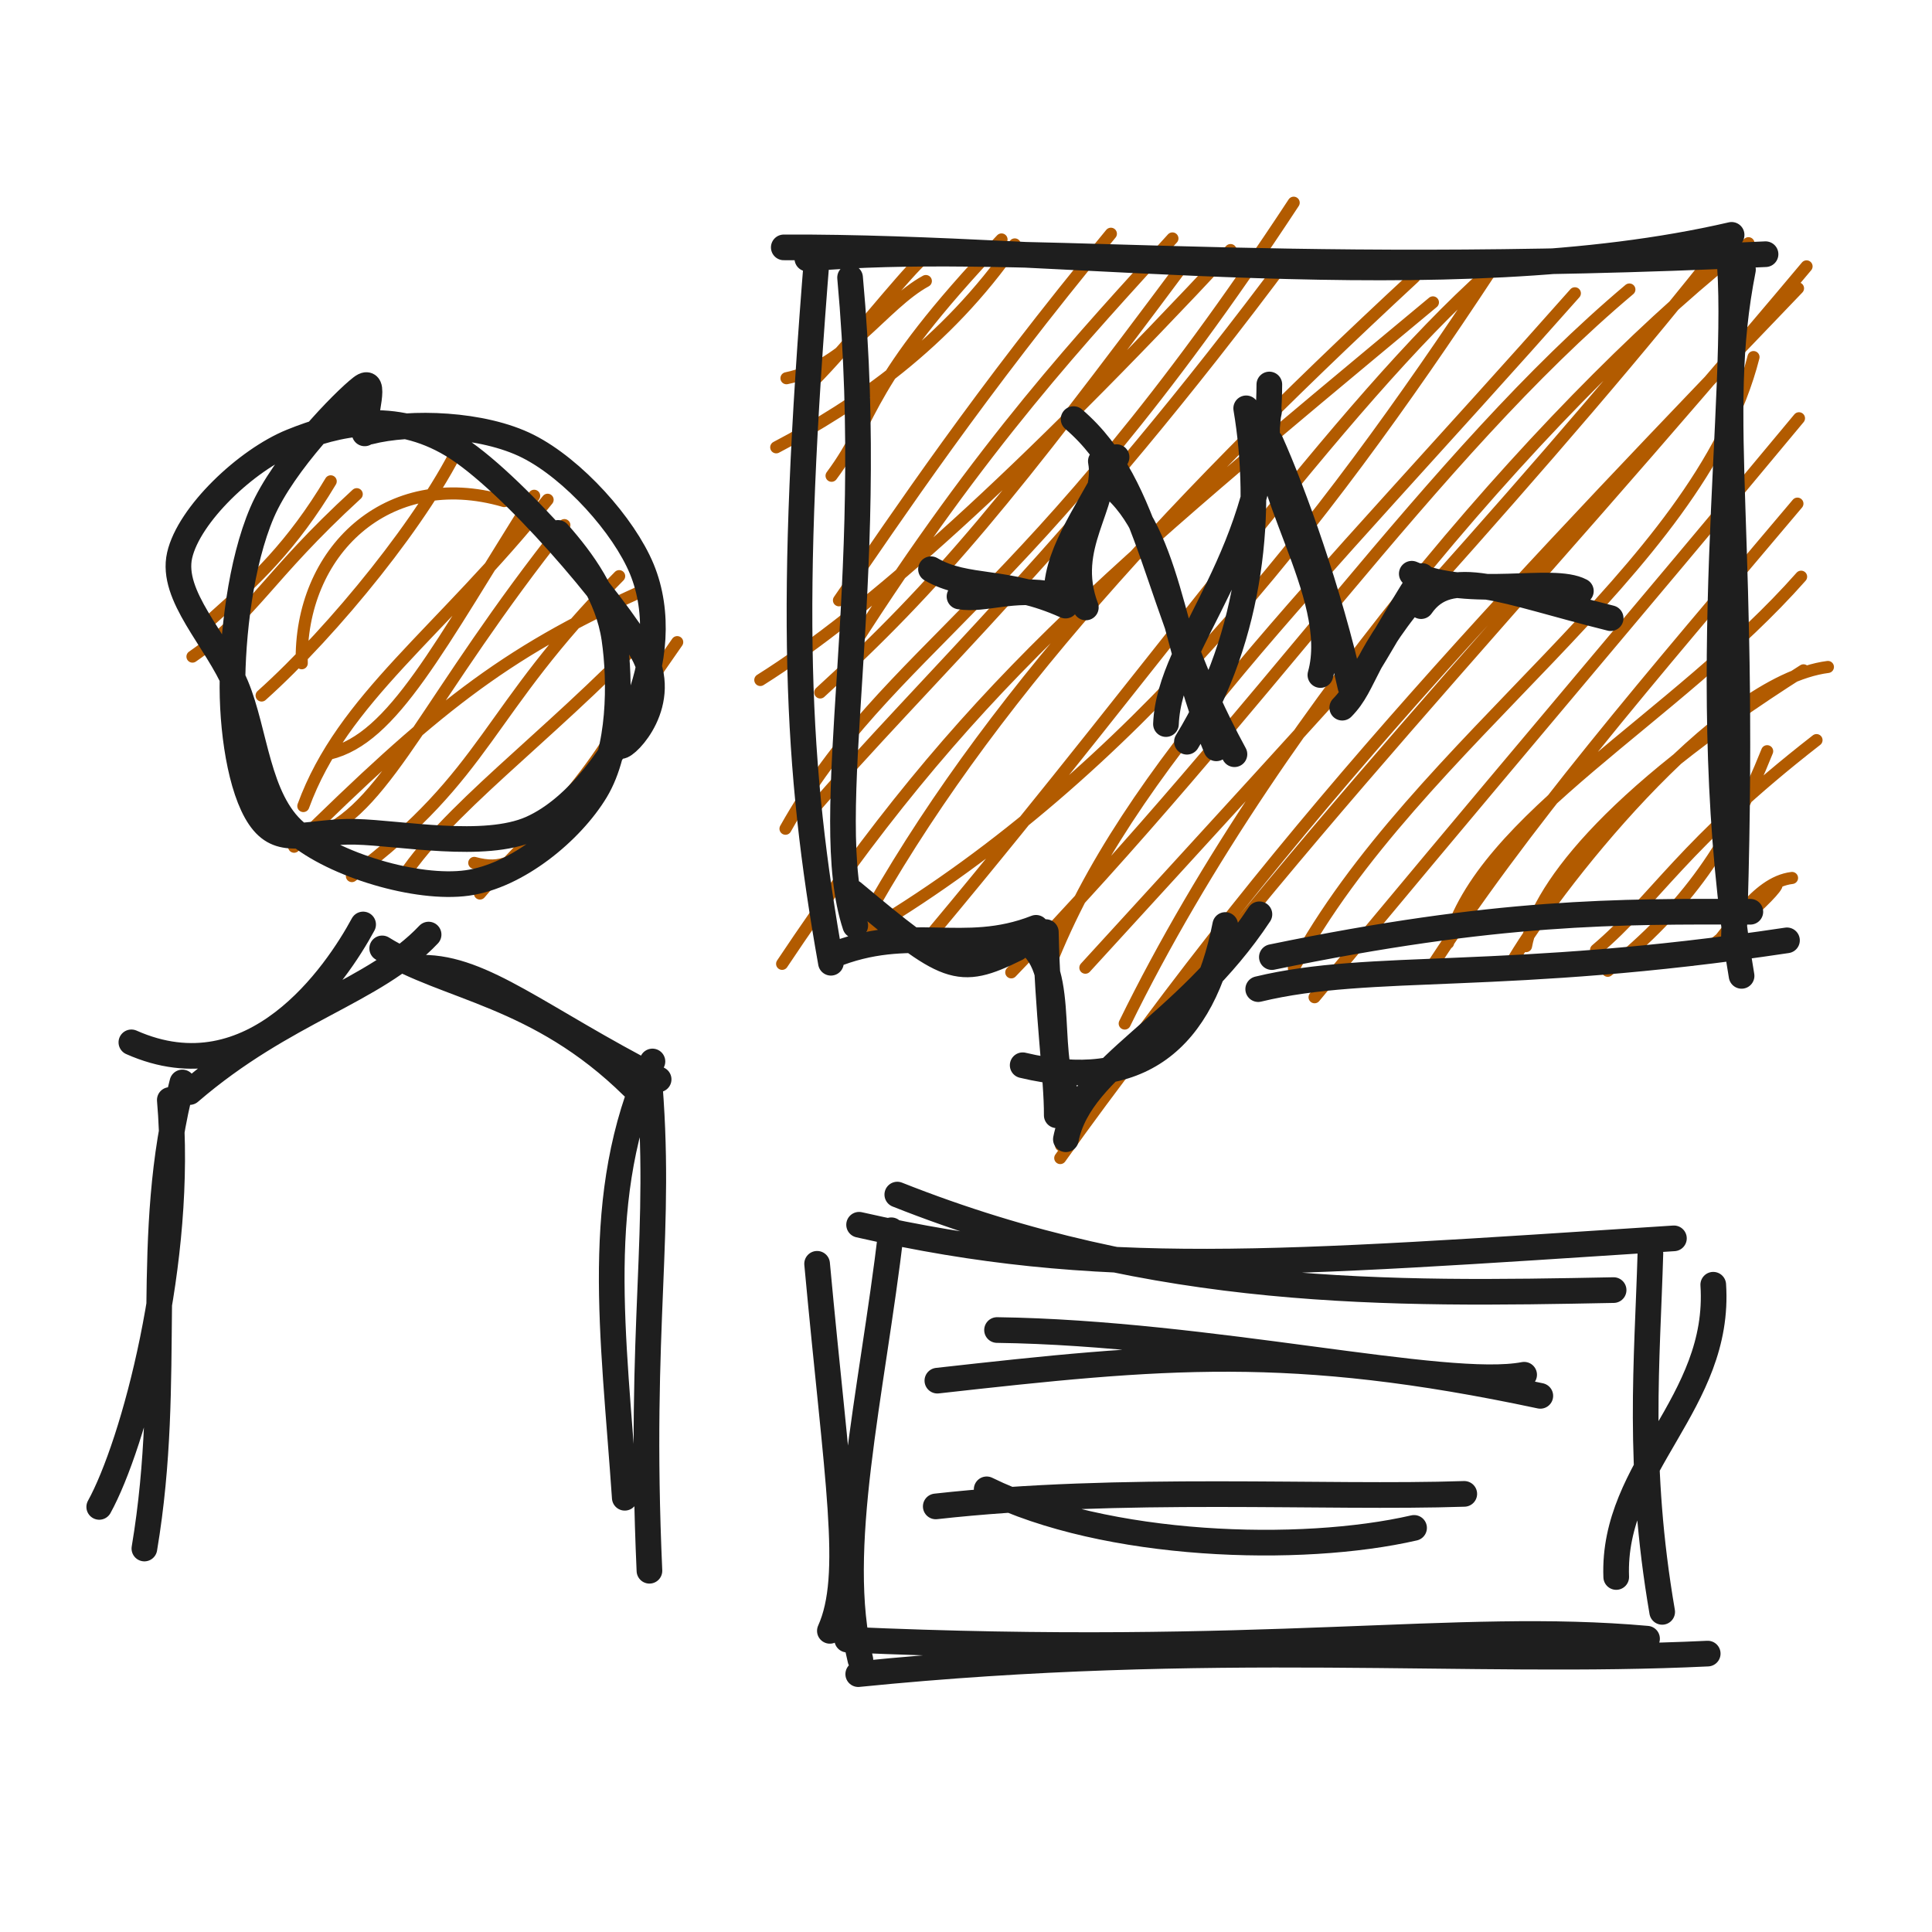
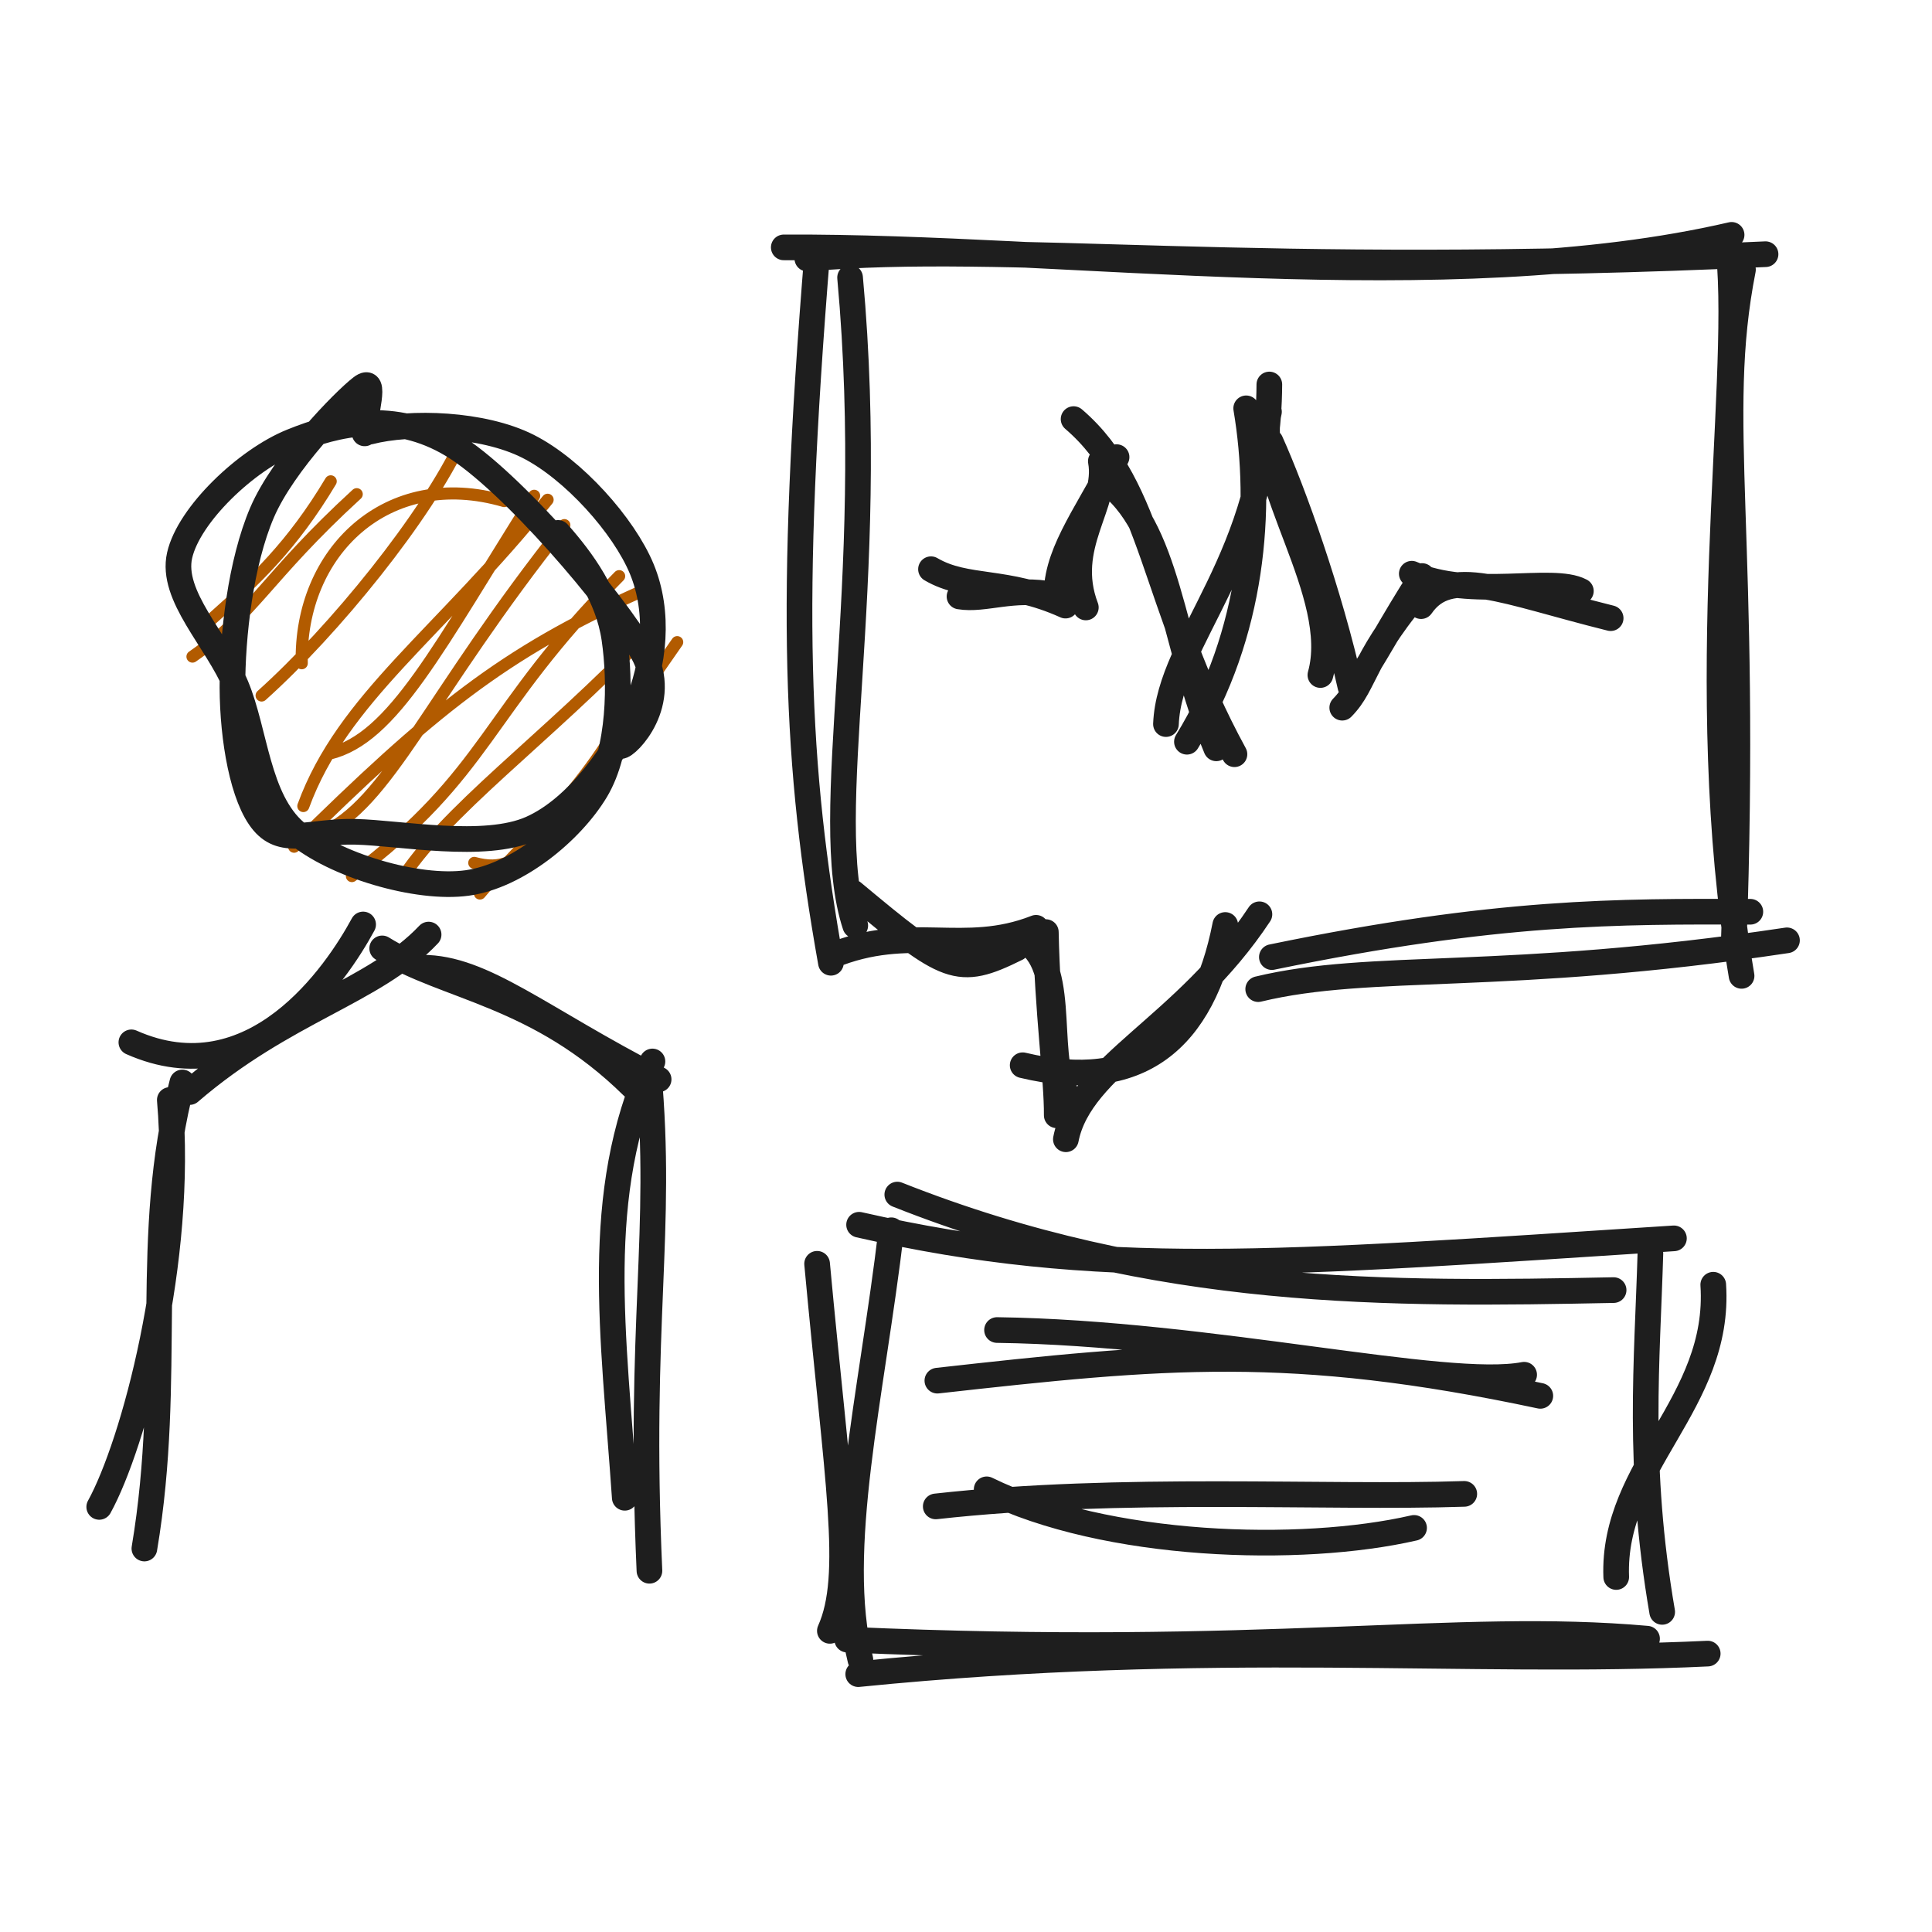
<svg xmlns="http://www.w3.org/2000/svg" width="128" height="128" viewBox="0 0 128 128" role="img">
  <path d="M11.872 36.821 C11.872 36.821, 11.872 36.821, 11.872 36.821 M11.872 36.821 C11.872 36.821, 11.872 36.821, 11.872 36.821 M12.751 43.502 C16.835 40.678, 17.646 38.229, 23.635 32.741 M14.048 40.996 C16.893 38.459, 19.345 36.18, 21.911 31.889 M19.992 43.942 C19.813 36.584, 25.642 30.935, 33.403 33.197 M17.332 46.08 C22.151 41.76, 28.276 34.206, 30.611 29.151 M21.824 49.931 C26.052 48.914, 29.006 42.956, 35.39 32.846 M20.096 53.403 C22.706 46.252, 29.122 41.998, 36.281 33.11 M19.485 56.098 C28.592 47.129, 33.318 43.276, 42.443 39.2 M21.211 55.23 C25.725 53.358, 28.349 46.149, 37.39 34.79 M23.314 58.043 C32.518 51.112, 32.019 47.256, 41.022 38.171 M26.454 58.489 C29.429 53.715, 36.095 49.06, 42.887 41.968 M31.421 57.168 C34.963 58.136, 35.952 55.291, 44.867 42.543 M31.797 59.199 C34.841 55.541, 39.578 51.884, 42.986 44.173" stroke="#b25b00" stroke-width="0.8" fill="none" stroke-linecap="round" stroke-linejoin="round" />
  <path d="M36.97 35.306 C38.598 37.151, 40.286 39.464, 40.703 42.31 C41.12 45.156, 41.096 49.685, 39.471 52.383 C37.845 55.081, 34.264 58.039, 30.952 58.499 C27.639 58.959, 22.147 57.321, 19.594 55.144 C17.042 52.967, 16.921 48.498, 15.639 45.438 C14.357 42.378, 11.287 39.483, 11.902 36.786 C12.517 34.089, 16.319 30.476, 19.329 29.257 C22.34 28.039, 26.09 27.149, 29.965 29.476 C33.841 31.803, 40.721 39.892, 42.58 43.218 C44.439 46.543, 41.533 49.487, 41.117 49.429 M24.493 28.598 C27.173 27.907, 31.977 28.052, 34.981 29.568 C37.986 31.085, 41.326 34.814, 42.52 37.697 C43.713 40.581, 43.364 44.002, 42.142 46.869 C40.921 49.737, 38.29 53.527, 35.192 54.9 C32.093 56.274, 26.51 55.18, 23.552 55.109 C20.595 55.039, 18.806 56.068, 17.447 54.477 C16.089 52.886, 15.414 48.984, 15.4 45.563 C15.386 42.143, 15.942 37.269, 17.363 33.955 C18.785 30.64, 22.798 26.551, 23.931 25.677 C25.063 24.803, 24.082 27.594, 24.16 28.712" stroke="#1e1e1e" stroke-width="1.7" fill="none" stroke-linecap="round" stroke-linejoin="round" />
  <path d="M6.574 99.836 C8.846 95.715, 12.173 83.484, 11.25 72.877 M9.566 102.594 C11.493 91.119, 9.409 81.935, 12.082 71.716 M8.704 69.058 C16.792 72.65, 22.29 64.52, 24.058 61.249 M12.565 72.351 C18.868 66.923, 24.777 65.74, 28.396 61.918 M27.981 64.113 C32.008 64.104, 35.775 67.474, 43.636 71.51 M25.321 62.834 C29.558 65.479, 35.663 65.817, 41.923 71.984 M43.226 70.325 C39.23 79.174, 40.647 88.327, 41.393 99.231 M42.967 70.961 C43.936 81.694, 42.288 87.558, 43.027 104.067" stroke="#1e1e1e" stroke-width="1.7" fill="none" stroke-linecap="round" stroke-linejoin="round" />
-   <path d="M54.264 16.696 C54.264 16.696, 54.264 16.696, 54.264 16.696 M54.264 16.696 C54.264 16.696, 54.264 16.696, 54.264 16.696 M52.106 25.059 C56.05 24.261, 58.544 20.139, 61.34 18.619 M53.839 25.311 C56.382 22.74, 59.628 18.546, 61.017 17.247 M51.427 29.636 C56.738 26.852, 62.677 22.768, 67.232 16.193 M55.093 31.521 C58.084 27.497, 57.149 25.545, 66.354 15.864 M56.476 42.869 C65.158 29.262, 71.87 22.192, 77.676 15.797 M55.583 39.772 C59.517 34.087, 64.804 26.125, 73.599 15.486 M50.372 45.051 C57.461 40.597, 67.523 31.584, 81.527 16.567 M54.342 45.877 C62.213 38.696, 66.944 32.931, 78.67 17.187 M52.041 54.906 C58.85 42.82, 68.062 40.296, 85.71 13.43 M53.556 53.995 C61.341 44.913, 71.229 36.026, 85.454 16.881 M51.817 63.857 C63.959 45.649, 73.026 38.258, 94.935 20.033 M56.392 62.658 C64.151 48.021, 76.374 34.42, 93.699 18.368 M57.75 61.519 C74.862 51.236, 87.428 35.147, 98.721 18.005 M61.816 61.762 C77.052 43.537, 88.769 26.837, 98.542 18.107 M69.517 64.053 C74.785 50.654, 86.4 39.696, 104.339 19.431 M66.999 64.421 C83.614 47.231, 94.886 30.175, 107.951 19.18 M74.515 67.813 C84.855 46.67, 103.981 25.217, 115.841 16.113 M71.908 64.113 C86.589 48.045, 103.687 29.567, 114.25 16.063 M70.298 75.888 C85.339 54.043, 101.623 37.367, 119.123 19.102 M70.244 76.724 C84.6 56.609, 100.532 40.509, 119.689 17.648 M85.722 64.127 C93.835 49.036, 112.533 37.958, 116.175 23.657 M87.093 66.07 C96.806 54.292, 108.98 40, 119.187 27.711 M95.94 62.473 C98.139 54.212, 110.979 47.66, 119.328 38.208 M94.413 64.735 C100.858 54.672, 109.483 44.753, 119.084 33.367 M99.971 64.078 C102.799 59.045, 113.694 45.135, 121.104 44.188 M101.104 62.684 C101.769 59.128, 106.079 52.908, 119.487 44.411 M105.744 62.932 C109.731 59.555, 111.443 55.967, 120.349 49.034 M106.517 64.317 C111.81 60.064, 114.627 55.899, 117.079 49.769 M112.085 63.58 C113.151 63.067, 117.883 58.961, 117.717 58.561 M113.307 62.968 C114.559 61.765, 116.272 58.459, 118.727 58.167" stroke="#b25b00" stroke-width="0.8" fill="none" stroke-linecap="round" stroke-linejoin="round" />
  <path d="M51.927 16.39 C70.687 16.292, 95.839 19.935, 114.723 15.56 M53.488 17.133 C66.87 15.959, 82.916 18.431, 116.972 16.841 M114.544 16.749 C115.427 25.847, 112.147 45.378, 115.384 64.654 M115.476 17.866 C113.5 27.902, 115.836 35.341, 114.853 62.843 M118.392 62.3 C99.65 65.117, 90.867 63.718, 83.359 65.532 M115.965 60.406 C107.214 60.384, 99.234 60.319, 84.264 63.41 M81.177 61.283 C79.671 68.966, 75.434 72.412, 67.755 70.575 M83.44 60.575 C78.511 68.034, 71.572 70.596, 70.617 75.479 M71.315 73.158 C68.89 71.591, 70.778 65.216, 68.517 62.828 M70.012 73.891 C70.033 71.48, 69.39 66.994, 69.29 61.754 M67.358 62.827 C63.441 64.768, 62.77 64.357, 56.497 59.128 M68.64 61.47 C63.805 63.369, 60.318 61.163, 55.066 63.333 M56.663 61.32 C54.23 53.933, 58.212 39.058, 56.32 18.391 M55.051 63.785 C52.733 50.745, 52.231 40.343, 54.15 16.676" stroke="#1e1e1e" stroke-width="1.7" fill="none" stroke-linecap="round" stroke-linejoin="round" />
  <path d="M61.68 37.712 C64.04 39.095, 66.628 38.329, 70.594 40.123 M63.57 39.519 C65.241 39.796, 67.07 38.873, 69.822 39.407 M71.939 40.245 C70.382 36.144, 73.461 33.427, 72.933 30.556 M70.006 39.756 C69.854 36.849, 71.777 34.441, 73.976 30.286 M71.128 27.767 C76.477 32.345, 76.292 39.907, 81.786 49.969 M73.134 31.8 C77.498 34.835, 77.537 42.287, 80.582 49.579 M77.248 47.972 C77.474 42.331, 84.043 36.96, 84.097 25.474 M78.637 49.142 C83.026 42.005, 83.683 33.693, 82.563 27.053 M84.073 27.279 C83.004 31.952, 88.977 39.374, 87.479 44.722 M84.179 29.261 C85.682 32.6, 88.07 39.245, 89.473 45.507 M88.927 46.886 C90.557 45.233, 90.199 43.504, 94.585 38.541 M89.784 45.339 C90.89 43.883, 92.19 41.3, 94.218 38.164 M94.151 40.158 C96.034 37.444, 99.487 39.157, 106.71 40.955 M93.534 38.011 C97.495 39.753, 102.844 38.15, 104.737 39.158" stroke="#1e1e1e" stroke-width="1.7" fill="none" stroke-linecap="round" stroke-linejoin="round" />
  <path d="M59.448 79.144 C76.722 85.999, 92.193 85.762, 106.906 85.472 M56.917 81.143 C72.778 84.756, 84.558 83.749, 110.902 82.044 M113.507 85.117 C114.028 92.967, 106.795 97.142, 107.079 104.48 M109.343 83.048 C109.138 90.144, 108.454 97.074, 110.124 106.791 M113.141 109.555 C97.409 110.316, 80.384 108.554, 56.86 110.916 M109.121 108.567 C96.413 107.432, 83.951 109.873, 56.129 108.628 M57.003 109.959 C55.204 102.669, 57.749 92.514, 59.049 81.508 M54.981 108.048 C56.632 104.365, 55.471 98.216, 54.135 83.73" stroke="#1e1e1e" stroke-width="1.7" fill="none" stroke-linecap="round" stroke-linejoin="round" />
  <path d="M66.056 88.118 C80.156 88.308, 95.801 92.076, 100.978 91.08 M62.103 91.472 C76.995 89.811, 85.504 88.955, 102.05 92.479" stroke="#1e1e1e" stroke-width="1.7" fill="none" stroke-linecap="round" stroke-linejoin="round" />
  <path d="M65.369 98.672 C73.286 102.566, 86.192 102.953, 93.686 101.227 M61.996 99.804 C74.251 98.432, 87.816 99.282, 97.012 98.973" stroke="#1e1e1e" stroke-width="1.7" fill="none" stroke-linecap="round" stroke-linejoin="round" />
</svg>
